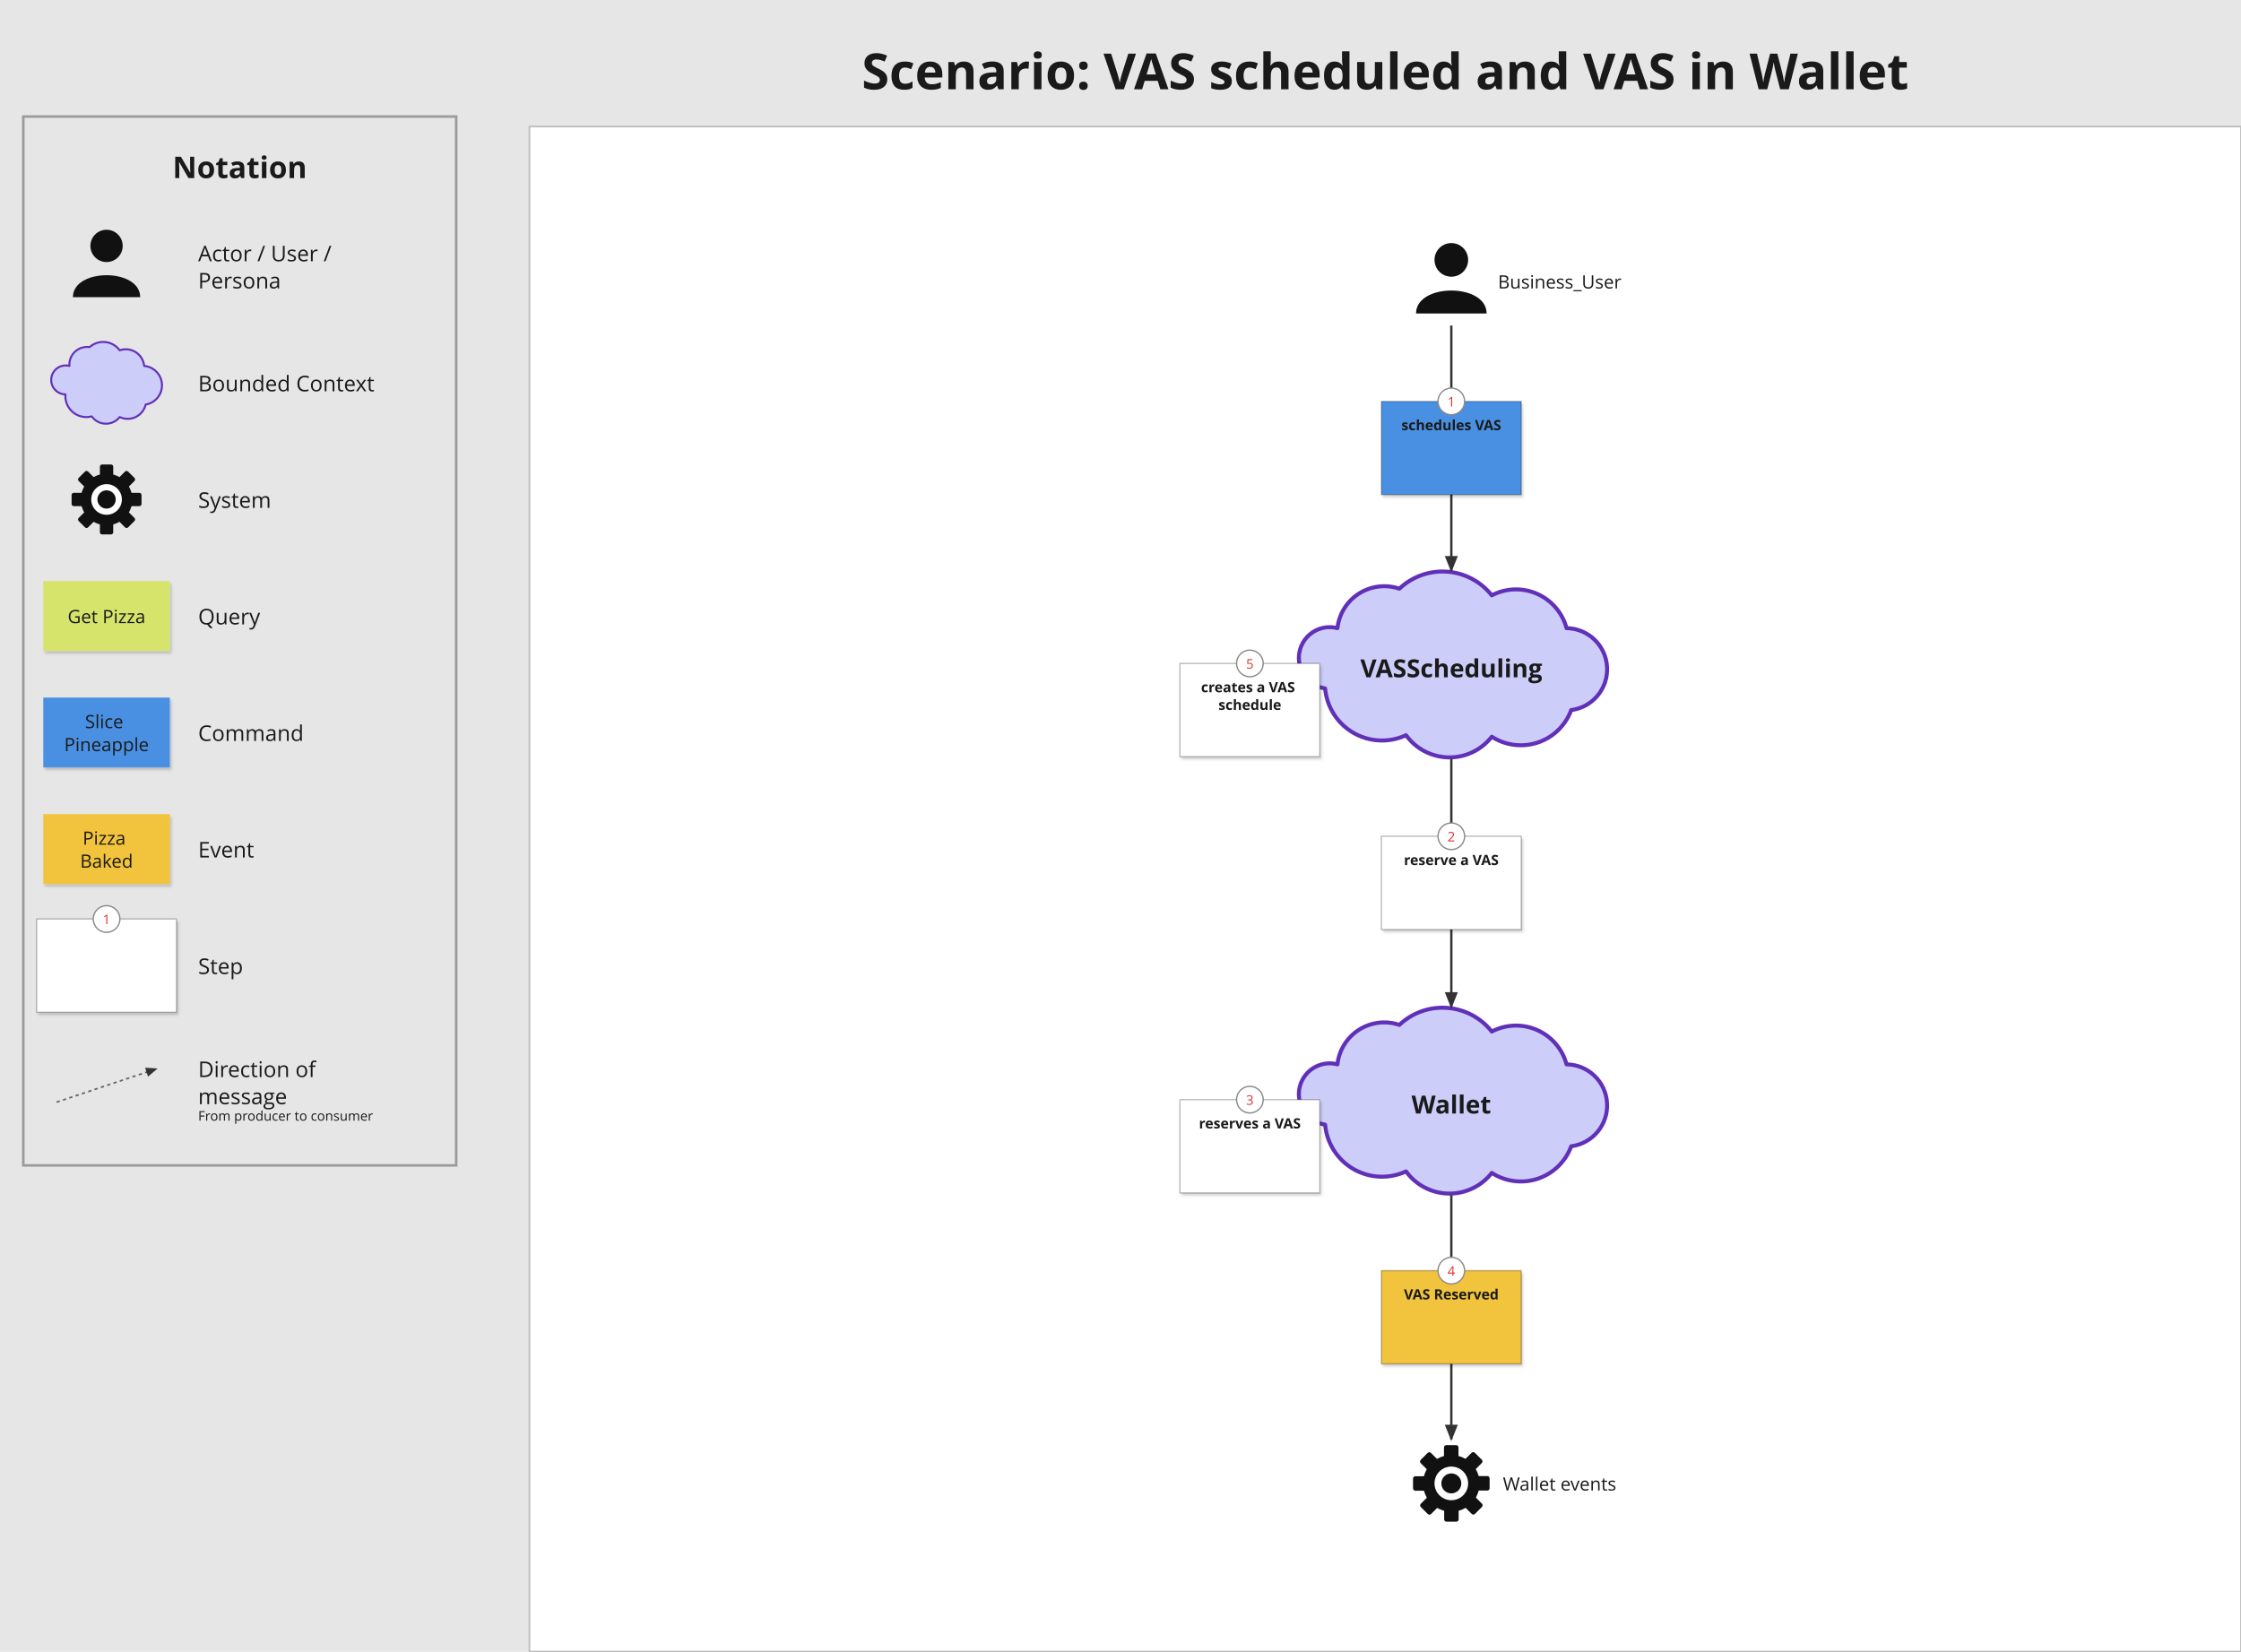
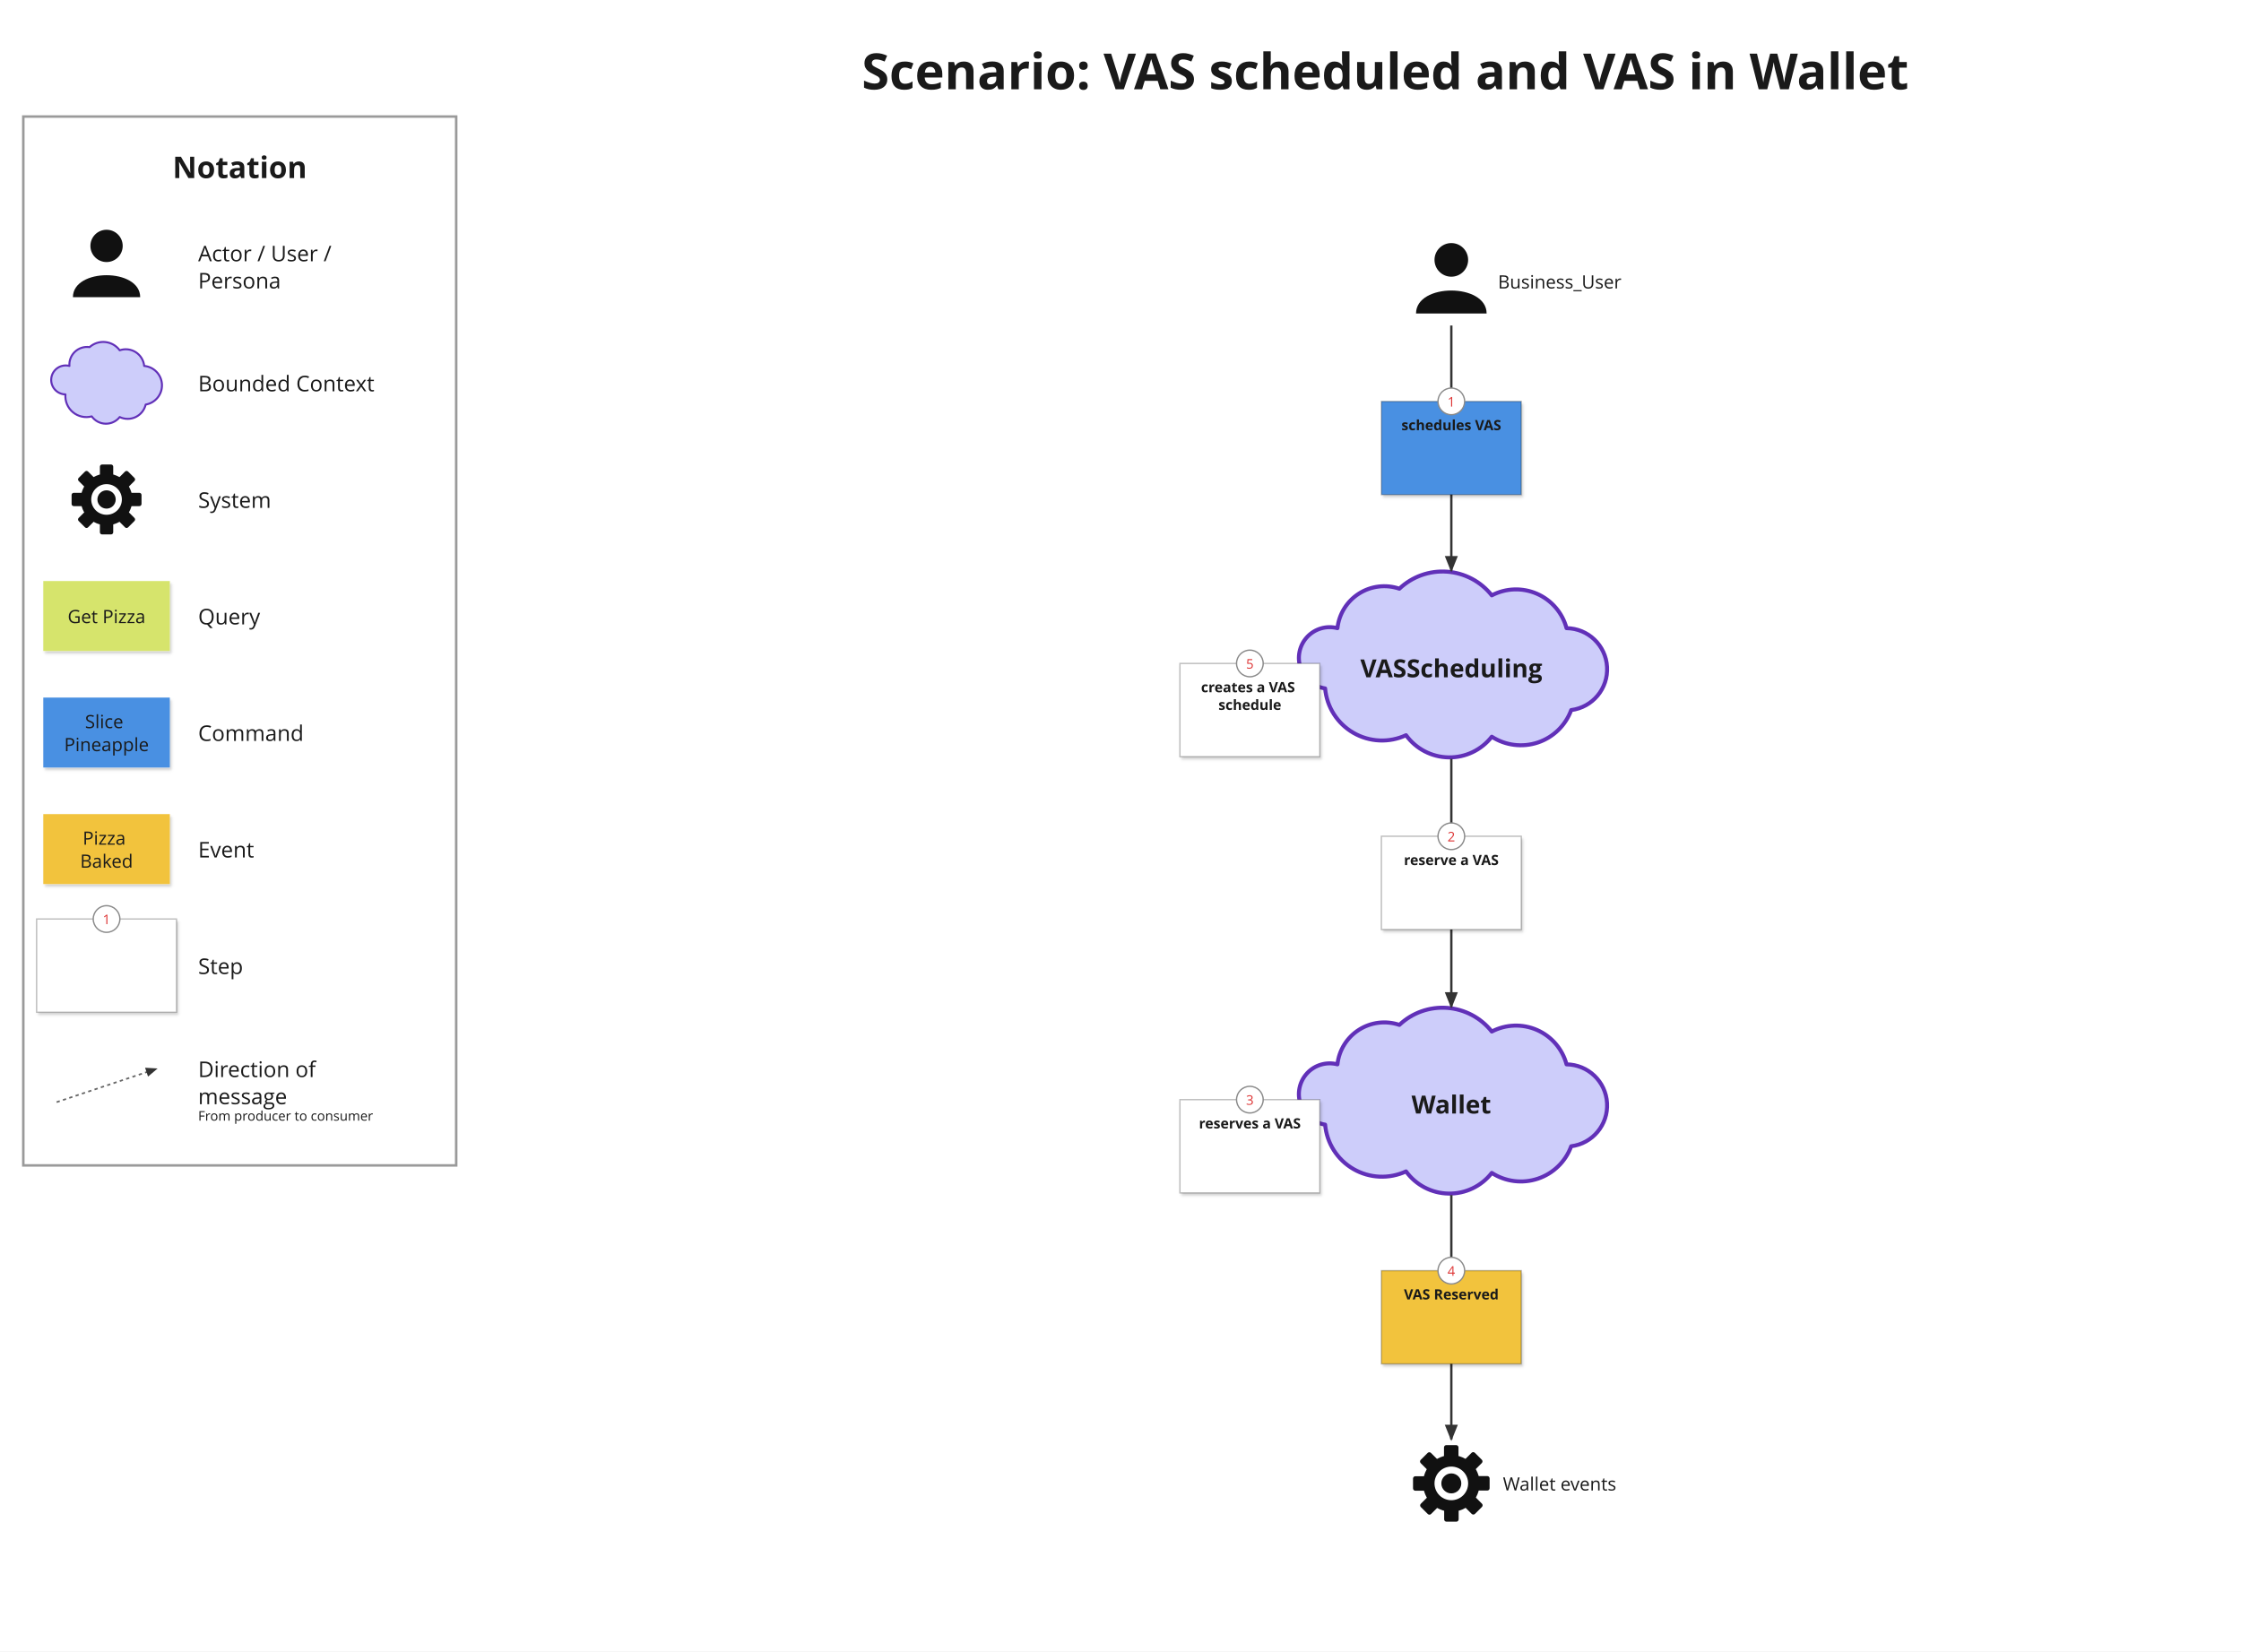
<svg xmlns="http://www.w3.org/2000/svg" width="1346" height="992" viewBox="0 0 1346 992" font-family="'Open Sans', Arial, Helvetica, sans-serif">
  <defs>
    <filter id="shadow" x="-20%" y="-20%" width="150%" height="160%">
      <feDropShadow dx="1" dy="1.5" stdDeviation="1" flood-opacity="0.18" />
    </filter>
    <marker id="arrow" viewBox="0 0 10 10" refX="9" refY="5" markerWidth="7" markerHeight="7" orient="auto-start-reverse">
      <path d="M0,1L10,5L0,9Z" fill="#333" />
    </marker>
    <marker id="arrow-grey" viewBox="0 0 10 10" refX="9" refY="5" markerWidth="7" markerHeight="7" orient="auto-start-reverse">
      <path d="M0,1L10,5L0,9Z" fill="#9a9a9a" />
    </marker>
  </defs>
-   <rect width="1346" height="992" fill="#e6e6e6" />
+   <rect width="1346" height="992" fill="#fff" />
  <text x="832" y="42" font-size="30" font-weight="700" text-anchor="middle" dominant-baseline="central" fill="#1a1a1a">
    <tspan x="832" dy="0">Scenario: VAS scheduled and VAS in Wallet</tspan>
  </text>
-   <rect x="318" y="76" width="1028" height="916" fill="#fff" stroke="#bdbdbd" />
  <g transform="translate(14,70)">
-     <rect width="260" height="630" fill="#e6e6e6" stroke="#9a9a9a" stroke-width="1.5" />
+     <rect width="260" height="630" fill="#fff" stroke="#9a9a9a" stroke-width="1.5" />
    <text x="130" y="30" font-size="18" font-weight="700" text-anchor="middle" dominant-baseline="central" fill="#1a1a1a">
      <tspan x="130" dy="0">Notation</tspan>
    </text>
    <g transform="translate(50,90)">
      <circle cy="-12.3" r="9.7" fill="#111" />
      <path fill="#111" d="M-20.2,18.5C-20.2,0.9 20.2,0.9 20.2,18.5Z" />
    </g>
    <text x="105" y="81.9" font-size="13" font-weight="400" text-anchor="start" dominant-baseline="central" fill="#1a1a1a">
      <tspan x="105" dy="0">Actor / User /</tspan>
      <tspan x="105" dy="16.3">Persona</tspan>
    </text>
    <g transform="translate(50,160)">
      <path d="M-22.3,-10.2A10.6,10.6 0 0,1 -10.2,-21.5A12.3,12.3 0 0,1 7.9,-19.6A11.1,11.1 0 0,1 22.6,-10.2A11.7,11.7 0 0,1 23.5,13A11.1,11.1 0 0,1 7.9,20.5A10.5,10.5 0 0,1 -8.9,20.1A12.6,12.6 0 0,1 -24.7,6.9A8.7,8.7 0 1,1 -22.3,-10.2Z" fill="#cdcdfa" stroke="#6130b8" stroke-width="1.2" stroke-linejoin="round" />
    </g>
    <text x="105" y="160" font-size="13" font-weight="400" text-anchor="start" dominant-baseline="central" fill="#1a1a1a">
      <tspan x="105" dy="0">Bounded Context</tspan>
    </text>
    <g transform="translate(50,230)">
      <circle r="15.5" fill="#111" />
      <rect x="-4" y="-21" width="8" height="8.4" rx="1.3" fill="#111" transform="rotate(0)" />
      <rect x="-4" y="-21" width="8" height="8.4" rx="1.3" fill="#111" transform="rotate(45)" />
      <rect x="-4" y="-21" width="8" height="8.4" rx="1.3" fill="#111" transform="rotate(90)" />
      <rect x="-4" y="-21" width="8" height="8.4" rx="1.3" fill="#111" transform="rotate(135)" />
      <rect x="-4" y="-21" width="8" height="8.4" rx="1.3" fill="#111" transform="rotate(180)" />
      <rect x="-4" y="-21" width="8" height="8.4" rx="1.3" fill="#111" transform="rotate(225)" />
      <rect x="-4" y="-21" width="8" height="8.4" rx="1.3" fill="#111" transform="rotate(270)" />
      <rect x="-4" y="-21" width="8" height="8.4" rx="1.3" fill="#111" transform="rotate(315)" />
      <circle r="9.2" fill="#fff" />
      <circle r="5.5" fill="#111" />
    </g>
    <text x="105" y="230" font-size="13" font-weight="400" text-anchor="start" dominant-baseline="central" fill="#1a1a1a">
      <tspan x="105" dy="0">System</tspan>
    </text>
    <g transform="translate(50,300)">
      <rect x="-38" y="-21" width="76" height="42" fill="#d6e46c" filter="url(#shadow)" />
      <text x="0" y="0" font-size="11" font-weight="400" text-anchor="middle" dominant-baseline="central" fill="#1a1a1a">
        <tspan x="0" dy="0">Get Pizza</tspan>
      </text>
    </g>
    <text x="105" y="300" font-size="13" font-weight="400" text-anchor="start" dominant-baseline="central" fill="#1a1a1a">
      <tspan x="105" dy="0">Query</tspan>
    </text>
    <g transform="translate(50,370)">
      <rect x="-38" y="-21" width="76" height="42" fill="#4a90e2" filter="url(#shadow)" />
      <text x="0" y="-6.9" font-size="11" font-weight="400" text-anchor="middle" dominant-baseline="central" fill="#1a1a1a">
        <tspan x="0" dy="0">Slice</tspan>
        <tspan x="0" dy="13.8">Pineapple</tspan>
      </text>
    </g>
    <text x="105" y="370" font-size="13" font-weight="400" text-anchor="start" dominant-baseline="central" fill="#1a1a1a">
      <tspan x="105" dy="0">Command</tspan>
    </text>
    <g transform="translate(50,440)">
      <rect x="-38" y="-21" width="76" height="42" fill="#f2c33c" filter="url(#shadow)" />
      <text x="0" y="-6.9" font-size="11" font-weight="400" text-anchor="middle" dominant-baseline="central" fill="#1a1a1a">
        <tspan x="0" dy="0">Pizza</tspan>
        <tspan x="0" dy="13.8">Baked</tspan>
      </text>
    </g>
    <text x="105" y="440" font-size="13" font-weight="400" text-anchor="start" dominant-baseline="central" fill="#1a1a1a">
      <tspan x="105" dy="0">Event</tspan>
    </text>
    <g transform="translate(50,510)">
      <rect x="-42" y="-28" width="84" height="56" fill="#ffffff" stroke="rgba(0,0,0,.25)" stroke-width="0.8" filter="url(#shadow)" />
      <circle cy="-28" r="8" fill="#fff" stroke="#8a8a8a" stroke-width="0.8" />
      <text x="0" y="-28" font-size="8" font-weight="400" text-anchor="middle" dominant-baseline="central" fill="#d33">
        <tspan x="0" dy="0">1</tspan>
      </text>
    </g>
    <text x="105" y="510" font-size="13" font-weight="400" text-anchor="start" dominant-baseline="central" fill="#1a1a1a">
      <tspan x="105" dy="0">Step</tspan>
    </text>
    <g transform="translate(50,580)">
      <path d="M-30,12L30,-8" stroke="#666" stroke-dasharray="2 2" marker-end="url(#arrow)" />
    </g>
    <text x="105" y="571.9" font-size="13" font-weight="400" text-anchor="start" dominant-baseline="central" fill="#1a1a1a">
      <tspan x="105" dy="0">Direction of</tspan>
      <tspan x="105" dy="16.3">message</tspan>
    </text>
    <text x="105" y="600" font-size="8" font-weight="400" text-anchor="start" dominant-baseline="central" fill="#1a1a1a">
      <tspan x="105" dy="0">From producer to consumer</tspan>
    </text>
  </g>
  <g transform="translate(716.7,86)">
    <g transform="translate(155,83)">
      <circle cy="-12.9" r="10.1" fill="#111" />
      <path fill="#111" d="M-21.2,19.3C-21.2,0.9 21.2,0.9 21.2,19.3Z" />
    </g>
    <g transform="translate(155,313)">
      <path d="M-68.4,-21.7A28.3,28.3 0 0,1 -31.2,-45.4A37.7,37.7 0 0,1 24.3,-41.4A31.4,31.4 0 0,1 69.2,-21.7A24.7,24.7 0 0,1 72,27.5A32.2,32.2 0 0,1 24.3,43.5A32.2,32.2 0 0,1 -27.2,42.6A34.3,34.3 0 0,1 -75.8,14.5A18.5,18.5 0 1,1 -68.4,-21.7Z" fill="#cdcdfa" stroke="#6130b8" stroke-width="2.4" stroke-linejoin="round" />
    </g>
    <text x="155" y="315" font-size="15" font-weight="700" text-anchor="middle" dominant-baseline="central" fill="#1a1a1a">
      <tspan x="155" dy="0">VASScheduling</tspan>
    </text>
    <g transform="translate(155,575)">
      <path d="M-68.4,-21.7A28.3,28.3 0 0,1 -31.2,-45.4A37.7,37.7 0 0,1 24.3,-41.4A31.4,31.4 0 0,1 69.2,-21.7A24.7,24.7 0 0,1 72,27.5A32.2,32.2 0 0,1 24.3,43.5A32.2,32.2 0 0,1 -27.2,42.6A34.3,34.3 0 0,1 -75.8,14.5A18.5,18.5 0 1,1 -68.4,-21.7Z" fill="#cdcdfa" stroke="#6130b8" stroke-width="2.4" stroke-linejoin="round" />
    </g>
    <text x="155" y="577" font-size="15" font-weight="700" text-anchor="middle" dominant-baseline="central" fill="#1a1a1a">
      <tspan x="155" dy="0">Wallet</tspan>
    </text>
    <g transform="translate(155,805)">
      <circle r="17" fill="#111" />
      <rect x="-4.4" y="-23" width="8.7" height="9.2" rx="1.4" fill="#111" transform="rotate(0)" />
      <rect x="-4.4" y="-23" width="8.7" height="9.2" rx="1.4" fill="#111" transform="rotate(45)" />
      <rect x="-4.4" y="-23" width="8.7" height="9.2" rx="1.4" fill="#111" transform="rotate(90)" />
      <rect x="-4.4" y="-23" width="8.7" height="9.2" rx="1.4" fill="#111" transform="rotate(135)" />
      <rect x="-4.4" y="-23" width="8.7" height="9.2" rx="1.4" fill="#111" transform="rotate(180)" />
      <rect x="-4.4" y="-23" width="8.7" height="9.2" rx="1.4" fill="#111" transform="rotate(225)" />
      <rect x="-4.4" y="-23" width="8.7" height="9.2" rx="1.4" fill="#111" transform="rotate(270)" />
      <rect x="-4.4" y="-23" width="8.7" height="9.2" rx="1.4" fill="#111" transform="rotate(315)" />
      <circle r="10.1" fill="#fff" />
      <circle r="6" fill="#111" />
    </g>
    <path d="M155,109.5C155,183.1 155,183.1 155,256.8" fill="none" stroke="#333" stroke-width="1.4" marker-end="url(#arrow)" />
    <path d="M155,369.8C155,444.3 155,444.3 155,518.8" fill="none" stroke="#333" stroke-width="1.4" marker-end="url(#arrow)" />
    <path d="M155,631.8C155,705.2 155,705.2 155,778.6" fill="none" stroke="#333" stroke-width="1.4" marker-end="url(#arrow)" />
    <g transform="translate(155,183.1)">
      <rect x="-42" y="-28" width="84" height="56" fill="#4a90e2" stroke="rgba(0,0,0,.25)" stroke-width="0.8" filter="url(#shadow)" />
      <text x="0" y="-14" font-size="8.5" font-weight="700" text-anchor="middle" dominant-baseline="central" fill="#1a1a1a">
        <tspan x="0" dy="0">schedules VAS</tspan>
      </text>
      <circle cy="-28" r="8" fill="#fff" stroke="#8a8a8a" stroke-width="0.8" />
      <text x="0" y="-28" font-size="8" font-weight="400" text-anchor="middle" dominant-baseline="central" fill="#d33">
        <tspan x="0" dy="0">1</tspan>
      </text>
    </g>
    <g transform="translate(155,444.3)">
      <rect x="-42" y="-28" width="84" height="56" fill="#ffffff" stroke="rgba(0,0,0,.25)" stroke-width="0.8" filter="url(#shadow)" />
      <text x="0" y="-14" font-size="8.5" font-weight="700" text-anchor="middle" dominant-baseline="central" fill="#1a1a1a">
        <tspan x="0" dy="0">reserve a VAS</tspan>
      </text>
      <circle cy="-28" r="8" fill="#fff" stroke="#8a8a8a" stroke-width="0.8" />
      <text x="0" y="-28" font-size="8" font-weight="400" text-anchor="middle" dominant-baseline="central" fill="#d33">
        <tspan x="0" dy="0">2</tspan>
      </text>
    </g>
    <g transform="translate(34,602.5)">
      <rect x="-42" y="-28" width="84" height="56" fill="#ffffff" stroke="rgba(0,0,0,.25)" stroke-width="0.8" filter="url(#shadow)" />
      <text x="0" y="-14" font-size="8.5" font-weight="700" text-anchor="middle" dominant-baseline="central" fill="#1a1a1a">
        <tspan x="0" dy="0">reserves a VAS</tspan>
      </text>
      <circle cy="-28" r="8" fill="#fff" stroke="#8a8a8a" stroke-width="0.8" />
      <text x="0" y="-28" font-size="8" font-weight="400" text-anchor="middle" dominant-baseline="central" fill="#d33">
        <tspan x="0" dy="0">3</tspan>
      </text>
    </g>
    <g transform="translate(155,705.2)">
      <rect x="-42" y="-28" width="84" height="56" fill="#f2c33c" stroke="rgba(0,0,0,.25)" stroke-width="0.8" filter="url(#shadow)" />
      <text x="0" y="-14" font-size="8.5" font-weight="700" text-anchor="middle" dominant-baseline="central" fill="#1a1a1a">
        <tspan x="0" dy="0">VAS Reserved</tspan>
      </text>
      <circle cy="-28" r="8" fill="#fff" stroke="#8a8a8a" stroke-width="0.8" />
      <text x="0" y="-28" font-size="8" font-weight="400" text-anchor="middle" dominant-baseline="central" fill="#d33">
        <tspan x="0" dy="0">4</tspan>
      </text>
    </g>
    <g transform="translate(34,340.5)">
      <rect x="-42" y="-28" width="84" height="56" fill="#ffffff" stroke="rgba(0,0,0,.25)" stroke-width="0.8" filter="url(#shadow)" />
      <text x="0" y="-14" font-size="8.5" font-weight="700" text-anchor="middle" dominant-baseline="central" fill="#1a1a1a">
        <tspan x="0" dy="0">creates a VAS</tspan>
        <tspan x="0" dy="10.6">schedule</tspan>
      </text>
      <circle cy="-28" r="8" fill="#fff" stroke="#8a8a8a" stroke-width="0.8" />
      <text x="0" y="-28" font-size="8" font-weight="400" text-anchor="middle" dominant-baseline="central" fill="#d33">
        <tspan x="0" dy="0">5</tspan>
      </text>
    </g>
    <text x="183" y="83" font-size="11" font-weight="400" text-anchor="start" dominant-baseline="central" fill="#1a1a1a">
      <tspan x="183" dy="0">Business_User</tspan>
    </text>
    <text x="186" y="805" font-size="11" font-weight="400" text-anchor="start" dominant-baseline="central" fill="#1a1a1a">
      <tspan x="186" dy="0">Wallet events</tspan>
    </text>
  </g>
</svg>
